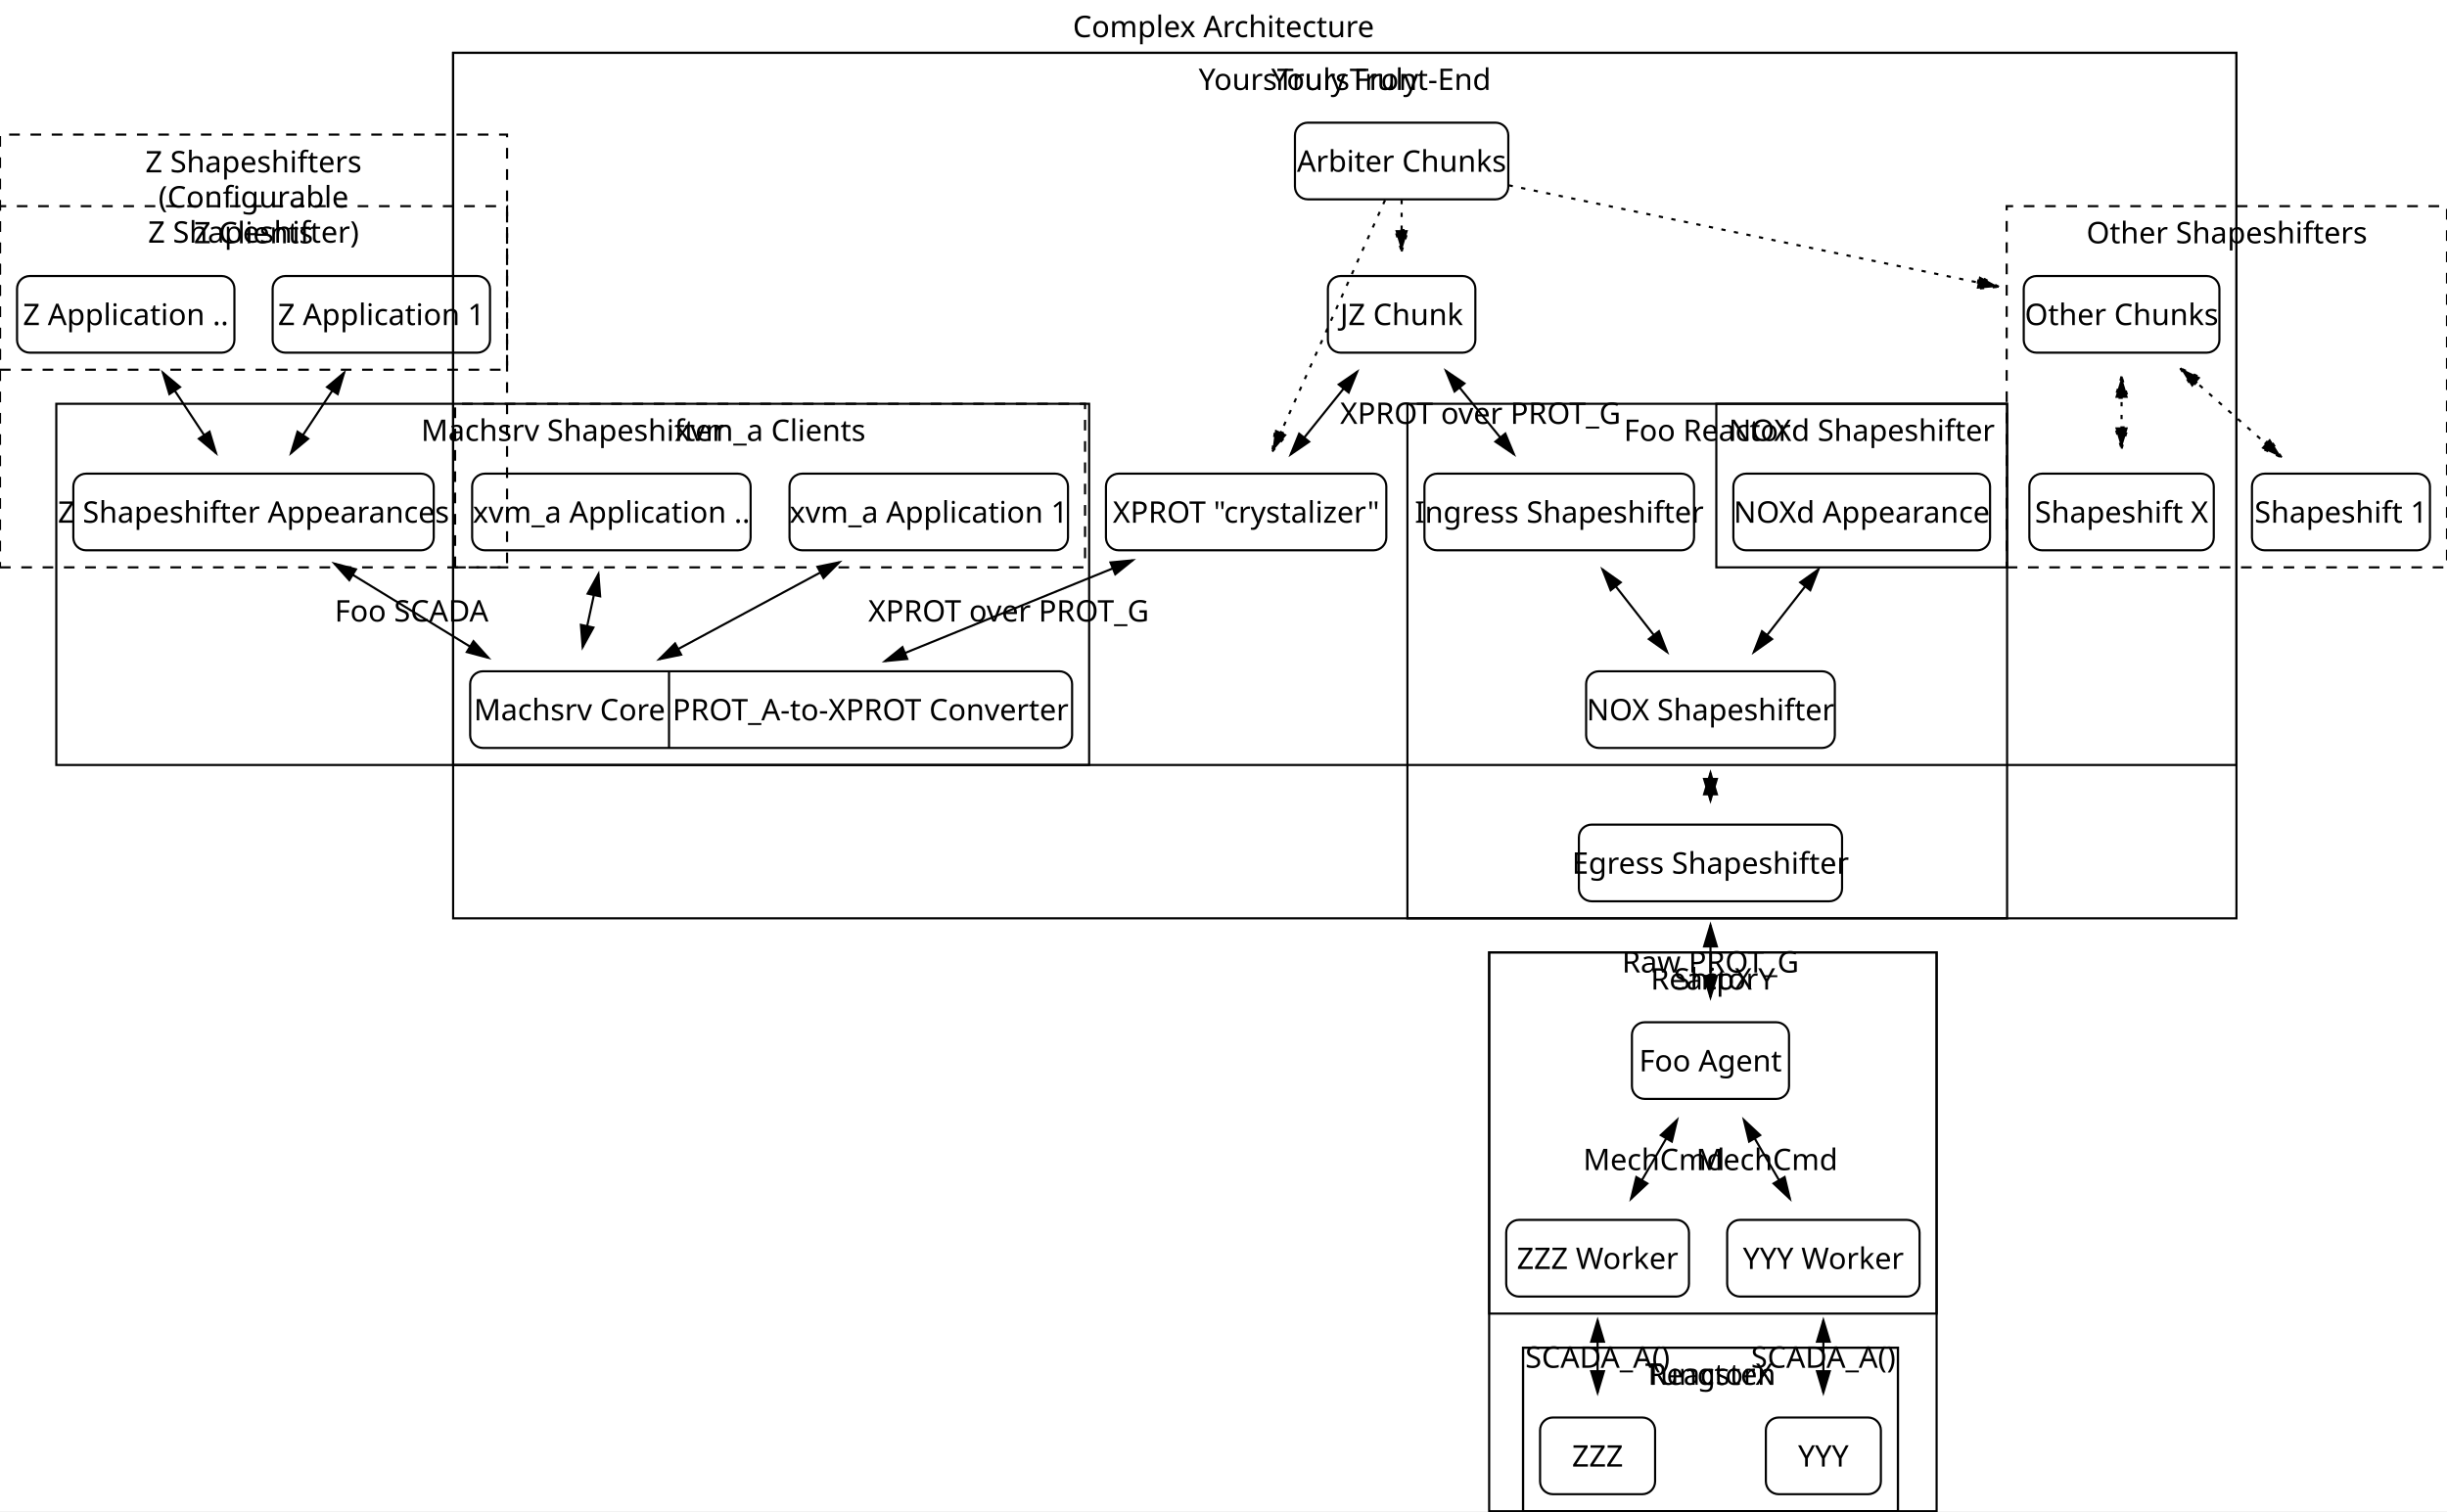
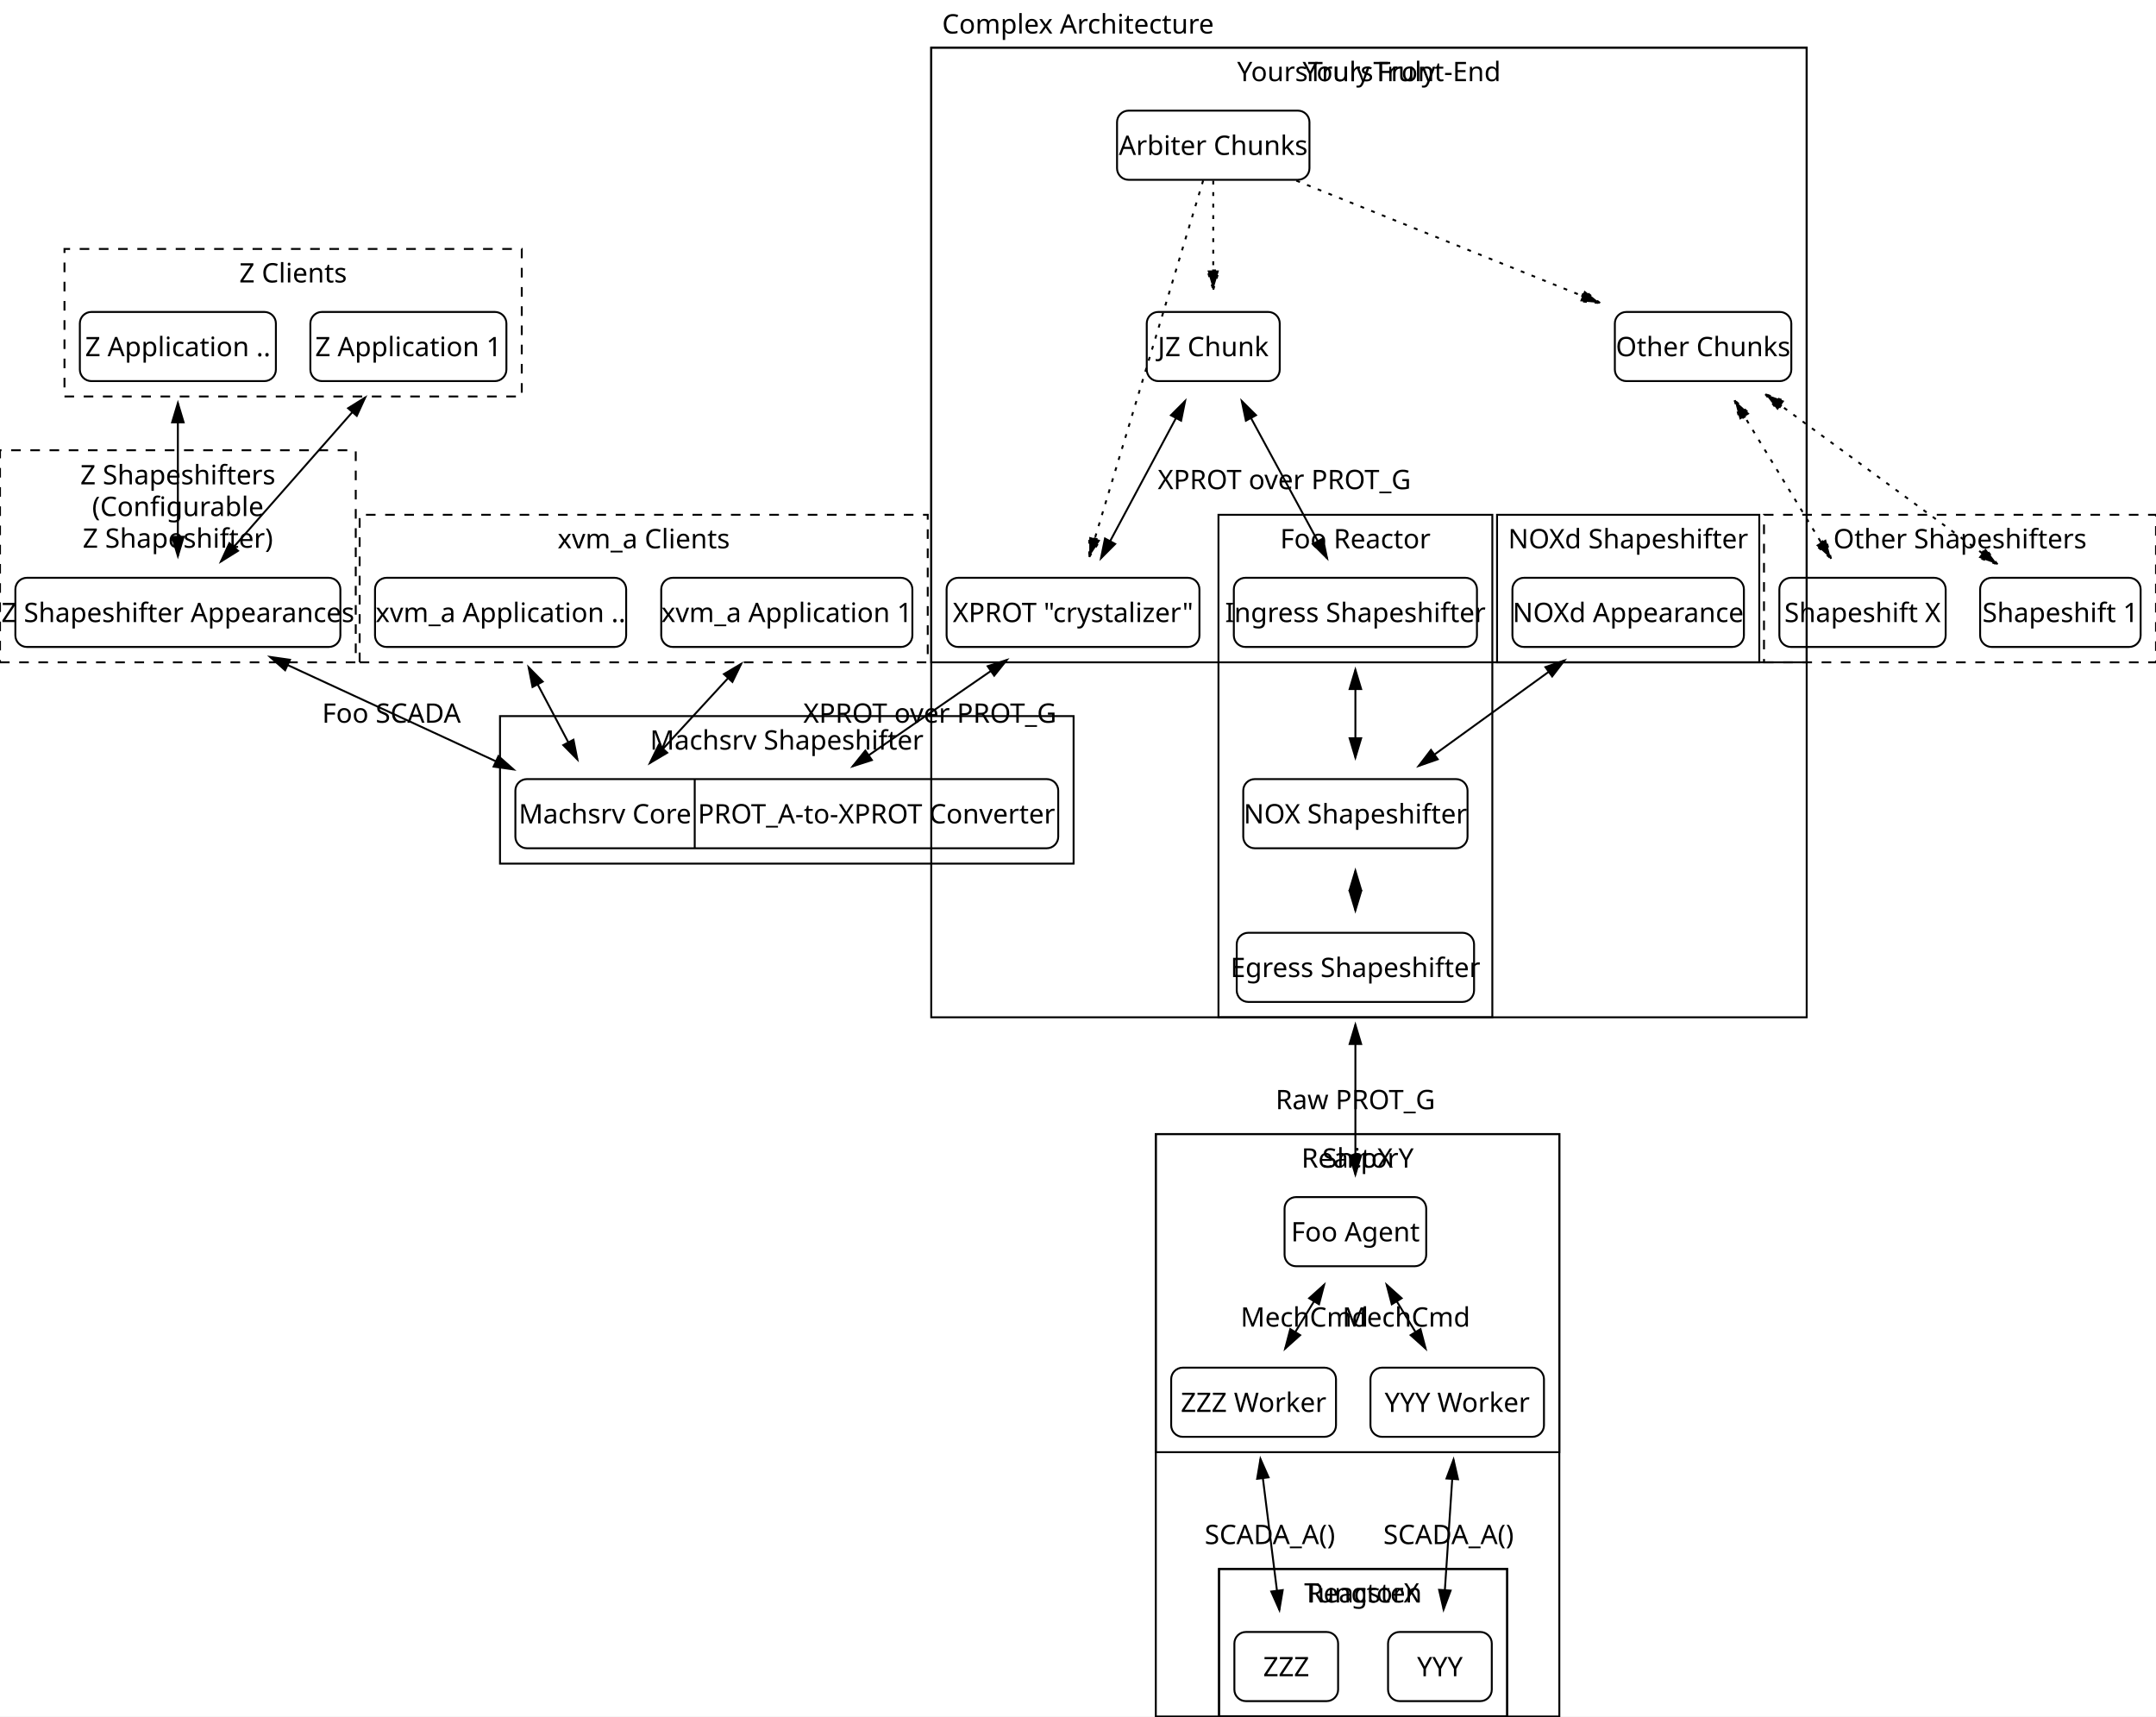
- <svg xmlns="http://www.w3.org/2000/svg" width="1148.808pt" height="709.6pt" viewBox="0 0 1148.808 709.6">
-   <rect x="0" y="0" width="1148.808" height="709.6" fill="white" />
-   <g transform="translate(0 709.6) scale(1 -1)">
-     <rect x="213.657" y="443.2" width="295.74" height="76.8" fill="none" stroke="black" stroke-dasharray="5,5" />
-     <text x="361.528" y="-502.55" transform="scale(1 -1)" text-anchor="middle" font-family="Times-Roman" font-size="14" fill="black">xvm_a Clients</text>
-     <rect x="0" y="536" width="238.055" height="76.8" fill="none" stroke="black" stroke-dasharray="5,5" />
-     <text x="119.028" y="-595.35" transform="scale(1 -1)" text-anchor="middle" font-family="Times-Roman" font-size="14" fill="black">Z Clients</text>
-     <rect x="0" y="443.2" width="238.055" height="203.2" fill="none" stroke="black" stroke-dasharray="5,5" />
-     <text x="119.028" y="-628.651" transform="scale(1 -1)" text-anchor="middle" font-family="Times-Roman" font-size="14" fill="black">Z Shapeshifters</text>
-     <text x="119.028" y="-612.15" transform="scale(1 -1)" text-anchor="middle" font-family="Times-Roman" font-size="14" fill="black">(Configurable</text>
-     <text x="119.028" y="-595.65" transform="scale(1 -1)" text-anchor="middle" font-family="Times-Roman" font-size="14" fill="black">Z Shapeshifter)</text>
-     <rect x="26.43" y="350.4" width="484.896" height="169.6" fill="none" stroke="black" />
-     <text x="268.878" y="-502.55" transform="scale(1 -1)" text-anchor="middle" font-family="Times-Roman" font-size="14" fill="black">Machsrv Shapeshifter</text>
-     <rect x="805.773" y="443.2" width="136.508" height="76.8" fill="none" stroke="black" />
-     <text x="874.028" y="-502.55" transform="scale(1 -1)" text-anchor="middle" font-family="Times-Roman" font-size="14" fill="black">NOXd Shapeshifter</text>
-     <rect x="212.729" y="278.4" width="837.231" height="406.4" fill="none" stroke="black" />
-     <text x="631.344" y="-667.35" transform="scale(1 -1)" text-anchor="middle" font-family="Times-Roman" font-size="14" fill="black">YoursTruly</text>
-     <rect x="660.743" y="278.4" width="281.539" height="241.6" fill="none" stroke="black" />
-     <text x="801.513" y="-502.55" transform="scale(1 -1)" text-anchor="middle" font-family="Times-Roman" font-size="14" fill="black">Foo Reactor</text>
-     <rect x="212.729" y="350.4" width="837.231" height="334.4" fill="none" stroke="black" />
-     <text x="631.344" y="-667.35" transform="scale(1 -1)" text-anchor="middle" font-family="Times-Roman" font-size="14" fill="black">YoursTruly Front-End</text>
-     <rect x="942.096" y="443.2" width="206.713" height="169.6" fill="none" stroke="black" stroke-dasharray="5,5" />
-     <text x="1045.452" y="-595.35" transform="scale(1 -1)" text-anchor="middle" font-family="Times-Roman" font-size="14" fill="black">Other Shapeshifters</text>
-     <rect x="699.126" y="0" width="210.066" height="262.4" fill="none" stroke="black" />
-     <text x="804.159" y="-244.95" transform="scale(1 -1)" text-anchor="middle" font-family="Times-Roman" font-size="14" fill="black">ShipX</text>
-     <rect x="715.028" y="0" width="176" height="76.8" fill="none" stroke="black" />
-     <text x="803.028" y="-59.35" transform="scale(1 -1)" text-anchor="middle" font-family="Times-Roman" font-size="14" fill="black">ReactorX</text>
-     <rect x="715.028" y="0" width="176" height="76.8" fill="none" stroke="black" />
-     <text x="803.028" y="-59.35" transform="scale(1 -1)" text-anchor="middle" font-family="Times-Roman" font-size="14" fill="black">Tungsten</text>
-     <rect x="699.126" y="92.8" width="210.066" height="169.6" fill="none" stroke="black" />
-     <text x="804.159" y="-244.95" transform="scale(1 -1)" text-anchor="middle" font-family="Times-Roman" font-size="14" fill="black">ReactorY</text>
-     <path d="M 161.548 534.548 C 153.725 522.708 144.517 508.773 136.673 496.904" fill="none" stroke="black" />
-     <polygon points="136.673,496.904 144.689,503.593 139.684,506.901" fill="black" stroke="black" />
-     <polygon points="161.548,534.548 153.532,527.859 158.538,524.551" fill="black" stroke="black" />
-     <path d="M 76.507 534.548 C 84.331 522.708 93.539 508.773 101.382 496.904" fill="none" stroke="black" />
-     <polygon points="101.382,496.904 98.372,506.901 93.366,503.593" fill="black" stroke="black" />
-     <polygon points="76.507,534.548 79.517,524.551 84.523,527.859" fill="black" stroke="black" />
-     <path d="M 157.022 444.95 C 179.185 431.388 207.056 414.332 229.247 400.752" fill="none" stroke="black" />
-     <polygon points="229.247,400.752 222.283,408.531 219.152,403.413" fill="black" stroke="black" />
-     <polygon points="157.022,444.95 163.986,437.171 167.117,442.289" fill="black" stroke="black" />
-     <text x="193.218" y="-417.75" transform="scale(1 -1)" text-anchor="middle" font-family="Times-Roman" font-size="14" fill="black">Foo SCADA</text>
-     <path d="M 394.003 445.57 C 368.231 431.692 335.346 413.984 309.552 400.094" fill="none" stroke="black" />
-     <polygon points="309.552,400.094 319.779,402.194 316.935,407.477" fill="black" stroke="black" />
-     <polygon points="394.003,445.57 383.776,443.47 386.621,438.188" fill="black" stroke="black" />
-     <path d="M 280.935 440.002 C 278.584 429.12 275.898 416.692 273.543 405.792" fill="none" stroke="black" />
-     <polygon points="273.543,405.792 278.588,414.933 272.723,416.201" fill="black" stroke="black" />
-     <polygon points="280.935,440.002 275.891,430.861 281.755,429.594" fill="black" stroke="black" />
-     <path d="M 752.374 442.18 C 761.865 430.042 773.136 415.628 782.633 403.482" fill="none" stroke="black" />
-     <polygon points="782.633,403.482 778.837,413.207 774.11,409.512" fill="black" stroke="black" />
-     <polygon points="752.374,442.18 756.17,432.455 760.897,436.15" fill="black" stroke="black" />
-     <path d="M 803.028 346.64 C 803.028 342.412 803.028 338.059 803.028 333.838" fill="none" stroke="black" />
-     <polygon points="803.028,333.838 806.028,343.838 800.028,343.838" fill="black" stroke="black" />
-     <polygon points="803.028,346.64 800.028,336.64 806.028,336.64" fill="black" stroke="black" />
-     <path d="M 853.682 442.18 C 844.19 430.042 832.92 415.628 823.422 403.482" fill="none" stroke="black" />
-     <polygon points="823.422,403.482 831.945,409.512 827.219,413.207" fill="black" stroke="black" />
-     <polygon points="853.682,442.18 845.159,436.15 849.885,432.455" fill="black" stroke="black" />
-     <path d="M 650.215 615.578 C 637.537 587.303 612.384 531.208 597.299 497.567" fill="none" stroke="black" stroke-dasharray="2,4" />
-     <polygon points="597.299,497.567 604.128,505.464 598.653,507.919" fill="black" stroke="black" stroke-dasharray="2,4" />
-     <path d="M 658.028 615.697 C 658.028 608.407 658.028 599.726 658.028 591.536" fill="none" stroke="black" stroke-dasharray="2,4" />
-     <polygon points="658.028,591.536 661.028,601.536 655.028,601.536" fill="black" stroke="black" stroke-dasharray="2,4" />
-     <path d="M 708.265 622.596 C 769.764 609.859 873.692 588.336 938.385 574.938" fill="none" stroke="black" stroke-dasharray="2,4" />
-     <polygon points="938.385,574.938 929.202,579.903 927.985,574.028" fill="black" stroke="black" stroke-dasharray="2,4" />
-     <path d="M 678.883 535.41 C 688.824 523.212 700.699 508.641 710.7 496.37" fill="none" stroke="black" />
-     <polygon points="710.7,496.37 706.708,506.017 702.057,502.226" fill="black" stroke="black" />
-     <polygon points="678.883,535.41 682.875,525.763 687.526,529.554" fill="black" stroke="black" />
-     <text x="695.028" y="-510.55" transform="scale(1 -1)" text-anchor="middle" font-family="Times-Roman" font-size="14" fill="black">XPROT over PROT_G</text>
-     <path d="M 637.109 534.98 C 627.35 522.842 615.762 508.428 605.997 496.282" fill="none" stroke="black" />
-     <polygon points="605.997,496.282 614.6,502.196 609.924,505.955" fill="black" stroke="black" />
-     <polygon points="637.109,534.98 628.505,529.066 633.181,525.307" fill="black" stroke="black" />
-     <path d="M 531.728 446.498 C 496.589 432.19 450.733 413.519 415.548 399.192" fill="none" stroke="black" />
-     <polygon points="415.548,399.192 425.941,400.185 423.679,405.742" fill="black" stroke="black" />
-     <polygon points="531.728,446.498 521.335,445.505 523.598,439.948" fill="black" stroke="black" />
-     <text x="473.528" y="-417.75" transform="scale(1 -1)" text-anchor="middle" font-family="Times-Roman" font-size="14" fill="black">XPROT over PROT_G</text>
-     <path d="M 1023.605 536.689 C 1038.316 523.721 1056.375 507.801 1071.133 494.791" fill="none" stroke="black" stroke-dasharray="2,4" />
-     <polygon points="1071.133,494.791 1065.615,503.654 1061.648,499.153" fill="black" stroke="black" stroke-dasharray="2,4" />
-     <polygon points="1023.605,536.689 1029.123,527.826 1033.091,532.326" fill="black" stroke="black" stroke-dasharray="2,4" />
-     <path d="M 996.028 532.802 C 996.028 522.036 996.028 509.756 996.028 498.941" fill="none" stroke="black" stroke-dasharray="2,4" />
-     <polygon points="996.028,498.941 999.028,508.941 993.028,508.941" fill="black" stroke="black" stroke-dasharray="2,4" />
-     <polygon points="996.028,532.802 993.028,522.802 999.028,522.802" fill="black" stroke="black" stroke-dasharray="2,4" />
-     <path d="M 787.334 183.714 C 780.529 172.055 772.576 158.43 765.765 146.762" fill="none" stroke="black" />
-     <polygon points="765.765,146.762 773.397,153.886 768.216,156.911" fill="black" stroke="black" />
-     <polygon points="787.334,183.714 779.702,176.59 784.884,173.565" fill="black" stroke="black" />
-     <text x="776.528" y="-160.15" transform="scale(1 -1)" text-anchor="middle" font-family="Times-Roman" font-size="14" fill="black">MechCmd</text>
-     <path d="M 818.721 183.714 C 825.526 172.055 833.479 158.43 840.29 146.762" fill="none" stroke="black" />
-     <polygon points="840.29,146.762 837.84,156.911 832.658,153.886" fill="black" stroke="black" />
-     <polygon points="818.721,183.714 821.171,173.565 826.353,176.59" fill="black" stroke="black" />
-     <text x="829.528" y="-160.15" transform="scale(1 -1)" text-anchor="middle" font-family="Times-Roman" font-size="14" fill="black">MechCmd</text>
-     <path d="M 750.028 89.602 C 750.028 78.836 750.028 66.556 750.028 55.741" fill="none" stroke="black" />
-     <polygon points="750.028,55.741 753.028,65.741 747.028,65.741" fill="black" stroke="black" />
-     <polygon points="750.028,89.602 747.028,79.602 753.028,79.602" fill="black" stroke="black" />
-     <text x="750.028" y="-67.35" transform="scale(1 -1)" text-anchor="middle" font-family="Times-Roman" font-size="14" fill="black">SCADA_A()</text>
-     <path d="M 856.028 89.602 C 856.028 78.836 856.028 66.556 856.028 55.741" fill="none" stroke="black" />
-     <polygon points="856.028,55.741 859.028,65.741 853.028,65.741" fill="black" stroke="black" />
-     <polygon points="856.028,89.602 853.028,79.602 859.028,79.602" fill="black" stroke="black" />
-     <text x="856.028" y="-67.35" transform="scale(1 -1)" text-anchor="middle" font-family="Times-Roman" font-size="14" fill="black">SCADA_A()</text>
-     <path d="M 803.028 275.202 C 803.028 264.436 803.028 252.156 803.028 241.341" fill="none" stroke="black" />
-     <polygon points="803.028,241.341 806.028,251.341 800.028,251.341" fill="black" stroke="black" />
-     <polygon points="803.028,275.202 800.028,265.202 806.028,265.202" fill="black" stroke="black" />
-     <text x="803.028" y="-252.95" transform="scale(1 -1)" text-anchor="middle" font-family="Times-Roman" font-size="14" fill="black">Raw PROT_G</text>
-     <rect x="221.657" y="451.2" width="130.74" height="36" rx="6" ry="6" fill="none" stroke="black" />
-     <text x="287.028" y="-464.15" transform="scale(1 -1)" text-anchor="middle" font-family="Times-Roman" font-size="14" fill="black">xvm_a Application ..</text>
-     <rect x="370.657" y="451.2" width="130.74" height="36" rx="6" ry="6" fill="none" stroke="black" />
-     <text x="436.028" y="-464.15" transform="scale(1 -1)" text-anchor="middle" font-family="Times-Roman" font-size="14" fill="black">xvm_a Application 1</text>
-     <rect x="8" y="544" width="102.055" height="36" rx="6" ry="6" fill="none" stroke="black" />
-     <text x="59.028" y="-556.95" transform="scale(1 -1)" text-anchor="middle" font-family="Times-Roman" font-size="14" fill="black">Z Application ..</text>
-     <rect x="128" y="544" width="102.055" height="36" rx="6" ry="6" fill="none" stroke="black" />
-     <text x="179.028" y="-556.95" transform="scale(1 -1)" text-anchor="middle" font-family="Times-Roman" font-size="14" fill="black">Z Application 1</text>
-     <rect x="34.43" y="451.2" width="169.196" height="36" rx="6" ry="6" fill="none" stroke="black" />
-     <text x="119.028" y="-464.15" transform="scale(1 -1)" text-anchor="middle" font-family="Times-Roman" font-size="14" fill="black">Z Shapeshifter Appearances</text>
-     <rect x="220.729" y="358.4" width="282.597" height="36" rx="6" ry="6" fill="none" stroke="black" />
-     <line x1="314.088" y1="358.4" x2="314.088" y2="394.4" stroke="black" />
-     <text x="267.408" y="-371.35" transform="scale(1 -1)" text-anchor="middle" font-family="Times-Roman" font-size="14" fill="black">Machsrv Core</text>
-     <text x="408.707" y="-371.35" transform="scale(1 -1)" text-anchor="middle" font-family="Times-Roman" font-size="14" fill="black">PROT_A-to-XPROT Converter</text>
-     <rect x="813.773" y="451.2" width="120.508" height="36" rx="6" ry="6" fill="none" stroke="black" />
-     <text x="874.028" y="-464.15" transform="scale(1 -1)" text-anchor="middle" font-family="Times-Roman" font-size="14" fill="black">NOXd Appearance</text>
-     <rect x="668.743" y="451.2" width="126.569" height="36" rx="6" ry="6" fill="none" stroke="black" />
-     <text x="732.028" y="-464.15" transform="scale(1 -1)" text-anchor="middle" font-family="Times-Roman" font-size="14" fill="black">Ingress Shapeshifter</text>
-     <rect x="744.649" y="358.4" width="116.758" height="36" rx="6" ry="6" fill="none" stroke="black" />
-     <text x="803.028" y="-371.35" transform="scale(1 -1)" text-anchor="middle" font-family="Times-Roman" font-size="14" fill="black">NOX Shapeshifter</text>
-     <rect x="741.252" y="286.4" width="123.552" height="36" rx="6" ry="6" fill="none" stroke="black" />
-     <text x="803.028" y="-299.35" transform="scale(1 -1)" text-anchor="middle" font-family="Times-Roman" font-size="14" fill="black">Egress Shapeshifter</text>
-     <rect x="950.096" y="544" width="91.864" height="36" rx="6" ry="6" fill="none" stroke="black" />
-     <text x="996.028" y="-556.95" transform="scale(1 -1)" text-anchor="middle" font-family="Times-Roman" font-size="14" fill="black">Other Chunks</text>
-     <rect x="519.216" y="451.2" width="131.624" height="36" rx="6" ry="6" fill="none" stroke="black" />
-     <text x="585.028" y="-464.15" transform="scale(1 -1)" text-anchor="middle" font-family="Times-Roman" font-size="14" fill="black">XPROT "crystalizer"</text>
-     <rect x="623.415" y="544" width="69.226" height="36" rx="6" ry="6" fill="none" stroke="black" />
-     <text x="658.028" y="-556.95" transform="scale(1 -1)" text-anchor="middle" font-family="Times-Roman" font-size="14" fill="black">JZ Chunk</text>
-     <rect x="607.944" y="616" width="100.167" height="36" rx="6" ry="6" fill="none" stroke="black" />
-     <text x="658.028" y="-628.95" transform="scale(1 -1)" text-anchor="middle" font-family="Times-Roman" font-size="14" fill="black">Arbiter Chunks</text>
-     <rect x="952.739" y="451.2" width="86.578" height="36" rx="6" ry="6" fill="none" stroke="black" />
-     <text x="996.028" y="-464.15" transform="scale(1 -1)" text-anchor="middle" font-family="Times-Roman" font-size="14" fill="black">Shapeshift X</text>
-     <rect x="1057.247" y="451.2" width="83.562" height="36" rx="6" ry="6" fill="none" stroke="black" />
-     <text x="1099.028" y="-464.15" transform="scale(1 -1)" text-anchor="middle" font-family="Times-Roman" font-size="14" fill="black">Shapeshift 1</text>
-     <rect x="723.028" y="8" width="54" height="36" rx="6" ry="6" fill="none" stroke="black" />
-     <text x="750.028" y="-20.95" transform="scale(1 -1)" text-anchor="middle" font-family="Times-Roman" font-size="14" fill="black">ZZZ</text>
-     <rect x="829.028" y="8" width="54" height="36" rx="6" ry="6" fill="none" stroke="black" />
-     <text x="856.028" y="-20.95" transform="scale(1 -1)" text-anchor="middle" font-family="Times-Roman" font-size="14" fill="black">YYY</text>
-     <rect x="707.126" y="100.8" width="85.804" height="36" rx="6" ry="6" fill="none" stroke="black" />
-     <text x="750.028" y="-113.75" transform="scale(1 -1)" text-anchor="middle" font-family="Times-Roman" font-size="14" fill="black">ZZZ Worker</text>
-     <rect x="810.863" y="100.8" width="90.329" height="36" rx="6" ry="6" fill="none" stroke="black" />
-     <text x="856.028" y="-113.75" transform="scale(1 -1)" text-anchor="middle" font-family="Times-Roman" font-size="14" fill="black">YYY Worker</text>
-     <rect x="766.152" y="193.6" width="73.751" height="36" rx="6" ry="6" fill="none" stroke="black" />
-     <text x="803.028" y="-206.55" transform="scale(1 -1)" text-anchor="middle" font-family="Times-Roman" font-size="14" fill="black">Foo Agent</text>
-     <text x="574.404" y="-692.15" transform="scale(1 -1)" text-anchor="middle" font-family="Times-Roman" font-size="14" fill="black">Complex Architecture</text>
+ <svg xmlns="http://www.w3.org/2000/svg" width="1122.379pt" height="893.6pt" viewBox="0 0 1122.379 893.6">
+   <rect x="0" y="0" width="1122.379" height="893.6" fill="white" />
+   <g transform="translate(0 893.6) scale(1 -1)">
+     <rect x="187.228" y="548.8" width="295.74" height="76.8" fill="none" stroke="black" stroke-dasharray="5,5" />
+     <text x="335.098" y="-608.15" transform="scale(1 -1)" text-anchor="middle" font-family="Times-Roman" font-size="14" fill="black">xvm_a Clients</text>
+     <rect x="33.57" y="687.2" width="238.055" height="76.8" fill="none" stroke="black" stroke-dasharray="5,5" />
+     <text x="152.598" y="-746.55" transform="scale(1 -1)" text-anchor="middle" font-family="Times-Roman" font-size="14" fill="black">Z Clients</text>
+     <rect x="0" y="548.8" width="185.196" height="110.4" fill="none" stroke="black" stroke-dasharray="5,5" />
+     <text x="92.598" y="-641.451" transform="scale(1 -1)" text-anchor="middle" font-family="Times-Roman" font-size="14" fill="black">Z Shapeshifters</text>
+     <text x="92.598" y="-624.95" transform="scale(1 -1)" text-anchor="middle" font-family="Times-Roman" font-size="14" fill="black">(Configurable</text>
+     <text x="92.598" y="-608.45" transform="scale(1 -1)" text-anchor="middle" font-family="Times-Roman" font-size="14" fill="black">Z Shapeshifter)</text>
+     <rect x="260.299" y="444" width="298.597" height="76.8" fill="none" stroke="black" />
+     <text x="409.598" y="-503.35" transform="scale(1 -1)" text-anchor="middle" font-family="Times-Roman" font-size="14" fill="black">Machsrv Shapeshifter</text>
+     <rect x="779.344" y="548.8" width="136.508" height="76.8" fill="none" stroke="black" />
+     <text x="847.598" y="-608.15" transform="scale(1 -1)" text-anchor="middle" font-family="Times-Roman" font-size="14" fill="black">NOXd Shapeshifter</text>
+     <rect x="484.786" y="364" width="455.744" height="504.8" fill="none" stroke="black" />
+     <text x="712.658" y="-851.35" transform="scale(1 -1)" text-anchor="middle" font-family="Times-Roman" font-size="14" fill="black">YoursTruly</text>
+     <rect x="634.313" y="364" width="142.569" height="261.6" fill="none" stroke="black" />
+     <text x="705.598" y="-608.15" transform="scale(1 -1)" text-anchor="middle" font-family="Times-Roman" font-size="14" fill="black">Foo Reactor</text>
+     <rect x="484.786" y="548.8" width="455.744" height="320" fill="none" stroke="black" />
+     <text x="712.658" y="-851.35" transform="scale(1 -1)" text-anchor="middle" font-family="Times-Roman" font-size="14" fill="black">YoursTruly Front-End</text>
+     <rect x="918.309" y="548.8" width="204.07" height="76.8" fill="none" stroke="black" stroke-dasharray="5,5" />
+     <text x="1020.344" y="-608.15" transform="scale(1 -1)" text-anchor="middle" font-family="Times-Roman" font-size="14" fill="black">Other Shapeshifters</text>
+     <rect x="601.696" y="0" width="210.066" height="303.2" fill="none" stroke="black" />
+     <text x="706.729" y="-285.75" transform="scale(1 -1)" text-anchor="middle" font-family="Times-Roman" font-size="14" fill="black">ShipX</text>
+     <rect x="634.598" y="0" width="150" height="76.8" fill="none" stroke="black" />
+     <text x="709.598" y="-59.35" transform="scale(1 -1)" text-anchor="middle" font-family="Times-Roman" font-size="14" fill="black">ReactorX</text>
+     <rect x="634.598" y="0" width="150" height="76.8" fill="none" stroke="black" />
+     <text x="709.598" y="-59.35" transform="scale(1 -1)" text-anchor="middle" font-family="Times-Roman" font-size="14" fill="black">Tungsten</text>
+     <rect x="601.696" y="137.6" width="210.066" height="165.6" fill="none" stroke="black" />
+     <text x="706.729" y="-285.75" transform="scale(1 -1)" text-anchor="middle" font-family="Times-Roman" font-size="14" fill="black">ReactorY</text>
+     <path d="M 190.088 686.613 C 168.627 662.22 136.489 625.69 115.048 601.319" fill="none" stroke="black" />
+     <polygon points="115.048,601.319 123.906,606.845 119.401,610.808" fill="black" stroke="black" />
+     <polygon points="190.088,686.613 181.23,681.087 185.735,677.124" fill="black" stroke="black" />
+     <path d="M 92.598 683.714 C 92.598 660.361 92.598 627.472 92.598 604.155" fill="none" stroke="black" />
+     <polygon points="92.598,604.155 95.598,614.155 89.598,614.155" fill="black" stroke="black" />
+     <polygon points="92.598,683.714 89.598,673.714 95.598,673.714" fill="black" stroke="black" />
+     <path d="M 140.615 551.603 C 178.095 534.277 229.907 510.326 267.301 493.04" fill="none" stroke="black" />
+     <polygon points="267.301,493.04 259.483,499.959 256.965,494.513" fill="black" stroke="black" />
+     <polygon points="140.615,551.603 148.433,544.684 150.951,550.13" fill="black" stroke="black" />
+     <text x="203.788" y="-517.35" transform="scale(1 -1)" text-anchor="middle" font-family="Times-Roman" font-size="14" fill="black">Foo SCADA</text>
+     <path d="M 385.841 547.989 C 371.315 532.207 352.812 512.105 338.356 496.399" fill="none" stroke="black" />
+     <polygon points="338.356,496.399 347.336,501.725 342.921,505.788" fill="black" stroke="black" />
+     <polygon points="385.841,547.989 376.861,542.663 381.276,538.6" fill="black" stroke="black" />
+     <path d="M 275.201 546.194 C 283.064 531.331 292.728 513.063 300.561 498.254" fill="none" stroke="black" />
+     <polygon points="300.561,498.254 298.537,508.496 293.233,505.691" fill="black" stroke="black" />
+     <polygon points="275.201,546.194 277.226,535.952 282.529,538.757" fill="black" stroke="black" />
+     <path d="M 705.598 544.891 C 705.598 530.616 705.598 513.459 705.598 499.271" fill="none" stroke="black" />
+     <polygon points="705.598,499.271 708.598,509.271 702.598,509.271" fill="black" stroke="black" />
+     <polygon points="705.598,544.891 702.598,534.891 708.598,534.891" fill="black" stroke="black" />
+     <path d="M 705.598 440.231 C 705.598 433.521 705.598 426.376 705.598 419.67" fill="none" stroke="black" />
+     <polygon points="705.598,419.67 708.598,429.67 702.598,429.67" fill="black" stroke="black" />
+     <polygon points="705.598,440.231 702.598,430.231 708.598,430.231" fill="black" stroke="black" />
+     <path d="M 814.374 549.748 C 791.548 533.223 761.373 511.378 738.596 494.889" fill="none" stroke="black" />
+     <polygon points="738.596,494.889 748.455,498.323 744.937,503.183" fill="black" stroke="black" />
+     <polygon points="814.374,549.748 804.514,546.314 808.033,541.453" fill="black" stroke="black" />
+     <path d="M 626.348 799.653 C 613.852 758.366 582.255 653.967 567.041 603.696" fill="none" stroke="black" stroke-dasharray="2,4" />
+     <polygon points="567.041,603.696 572.809,612.398 567.066,614.136" fill="black" stroke="black" stroke-dasharray="2,4" />
+     <path d="M 631.598 799.561 C 631.598 784.035 631.598 761.025 631.598 742.806" fill="none" stroke="black" stroke-dasharray="2,4" />
+     <polygon points="631.598,742.806 634.598,752.806 628.598,752.806" fill="black" stroke="black" stroke-dasharray="2,4" />
+     <path d="M 674.855 799.561 C 718.49 781.971 785.951 754.774 832.962 735.823" fill="none" stroke="black" stroke-dasharray="2,4" />
+     <polygon points="832.962,735.823 824.809,742.344 822.566,736.779" fill="black" stroke="black" stroke-dasharray="2,4" />
+     <path d="M 646.455 684.814 C 659.36 661.028 677.948 626.764 690.827 603.026" fill="none" stroke="black" />
+     <polygon points="690.827,603.026 688.696,613.246 683.422,610.385" fill="black" stroke="black" />
+     <polygon points="646.455,684.814 648.587,674.593 653.861,677.455" fill="black" stroke="black" />
+     <text x="668.598" y="-638.95" transform="scale(1 -1)" text-anchor="middle" font-family="Times-Roman" font-size="14" fill="black">XPROT over PROT_G</text>
+     <path d="M 616.941 684.814 C 604.211 661.028 585.873 626.764 573.169 603.026" fill="none" stroke="black" />
+     <polygon points="573.169,603.026 580.532,610.427 575.242,613.258" fill="black" stroke="black" />
+     <polygon points="616.941,684.814 609.577,677.413 614.867,674.581" fill="black" stroke="black" />
+     <path d="M 524.095 549.996 C 500.01 533.379 467.998 511.292 443.947 494.698" fill="none" stroke="black" />
+     <polygon points="443.947,494.698 453.881,497.908 450.474,502.847" fill="black" stroke="black" />
+     <polygon points="524.095,549.996 514.161,546.786 517.568,541.847" fill="black" stroke="black" />
+     <text x="484.098" y="-517.35" transform="scale(1 -1)" text-anchor="middle" font-family="Times-Roman" font-size="14" fill="black">XPROT over PROT_G</text>
+     <path d="M 919.067 688.389 C 952.979 663.52 1005.877 624.729 1039.881 599.793" fill="none" stroke="black" stroke-dasharray="2,4" />
+     <polygon points="1039.881,599.793 1033.591,608.125 1030.042,603.287" fill="black" stroke="black" stroke-dasharray="2,4" />
+     <polygon points="919.067,688.389 925.357,680.056 928.905,684.895" fill="black" stroke="black" stroke-dasharray="2,4" />
+     <path d="M 903.041 685.177 C 917.579 661.287 938.673 626.621 953.197 602.752" fill="none" stroke="black" stroke-dasharray="2,4" />
+     <polygon points="953.197,602.752 950.562,612.855 945.436,609.736" fill="black" stroke="black" stroke-dasharray="2,4" />
+     <polygon points="903.041,685.177 905.677,675.075 910.803,678.194" fill="black" stroke="black" stroke-dasharray="2,4" />
+     <path d="M 689.304 224.714 C 682.877 214.189 675.504 202.114 669.061 191.562" fill="none" stroke="black" />
+     <polygon points="669.061,191.562 676.832,198.533 671.711,201.66" fill="black" stroke="black" />
+     <polygon points="689.304,224.714 681.532,217.743 686.653,214.616" fill="black" stroke="black" />
+     <text x="679.098" y="-202.95" transform="scale(1 -1)" text-anchor="middle" font-family="Times-Roman" font-size="14" fill="black">MechCmd</text>
+     <path d="M 721.892 224.714 C 728.319 214.189 735.692 202.114 742.135 191.562" fill="none" stroke="black" />
+     <polygon points="742.135,191.562 739.484,201.66 734.363,198.533" fill="black" stroke="black" />
+     <polygon points="721.892,224.714 724.543,214.616 729.664,217.743" fill="black" stroke="black" />
+     <text x="732.098" y="-202.95" transform="scale(1 -1)" text-anchor="middle" font-family="Times-Roman" font-size="14" fill="black">MechCmd</text>
+     <path d="M 656.177 134.047 C 659.073 110.953 663.13 78.593 666.024 55.51" fill="none" stroke="black" />
+     <polygon points="666.024,55.51 667.756,65.805 661.803,65.059" fill="black" stroke="black" />
+     <polygon points="656.177,134.047 654.445,123.752 660.398,124.498" fill="black" stroke="black" />
+     <text x="661.098" y="-89.75" transform="scale(1 -1)" text-anchor="middle" font-family="Times-Roman" font-size="14" fill="black">SCADA_A()</text>
+     <path d="M 756.678 133.682 C 755.153 110.7 753.03 78.715 751.507 55.772" fill="none" stroke="black" />
+     <polygon points="751.507,55.772 755.163,65.552 749.176,65.949" fill="black" stroke="black" />
+     <polygon points="756.678,133.682 753.023,123.902 759.01,123.505" fill="black" stroke="black" />
+     <text x="754.098" y="-89.75" transform="scale(1 -1)" text-anchor="middle" font-family="Times-Roman" font-size="14" fill="black">SCADA_A()</text>
+     <path d="M 705.598 360.082 C 705.598 337.1 705.598 305.115 705.598 282.172" fill="none" stroke="black" />
+     <polygon points="705.598,282.172 708.598,292.172 702.598,292.172" fill="black" stroke="black" />
+     <polygon points="705.598,360.082 702.598,350.082 708.598,350.082" fill="black" stroke="black" />
+     <text x="705.598" y="-316.15" transform="scale(1 -1)" text-anchor="middle" font-family="Times-Roman" font-size="14" fill="black">Raw PROT_G</text>
+     <rect x="195.228" y="556.8" width="130.74" height="36" rx="6" ry="6" fill="none" stroke="black" />
+     <text x="260.598" y="-569.75" transform="scale(1 -1)" text-anchor="middle" font-family="Times-Roman" font-size="14" fill="black">xvm_a Application ..</text>
+     <rect x="344.228" y="556.8" width="130.74" height="36" rx="6" ry="6" fill="none" stroke="black" />
+     <text x="409.598" y="-569.75" transform="scale(1 -1)" text-anchor="middle" font-family="Times-Roman" font-size="14" fill="black">xvm_a Application 1</text>
+     <rect x="41.57" y="695.2" width="102.055" height="36" rx="6" ry="6" fill="none" stroke="black" />
+     <text x="92.598" y="-708.15" transform="scale(1 -1)" text-anchor="middle" font-family="Times-Roman" font-size="14" fill="black">Z Application ..</text>
+     <rect x="161.57" y="695.2" width="102.055" height="36" rx="6" ry="6" fill="none" stroke="black" />
+     <text x="212.598" y="-708.15" transform="scale(1 -1)" text-anchor="middle" font-family="Times-Roman" font-size="14" fill="black">Z Application 1</text>
+     <rect x="8" y="556.8" width="169.196" height="36" rx="6" ry="6" fill="none" stroke="black" />
+     <text x="92.598" y="-569.75" transform="scale(1 -1)" text-anchor="middle" font-family="Times-Roman" font-size="14" fill="black">Z Shapeshifter Appearances</text>
+     <rect x="268.299" y="452" width="282.597" height="36" rx="6" ry="6" fill="none" stroke="black" />
+     <line x1="361.658" y1="452" x2="361.658" y2="488" stroke="black" />
+     <text x="314.979" y="-464.95" transform="scale(1 -1)" text-anchor="middle" font-family="Times-Roman" font-size="14" fill="black">Machsrv Core</text>
+     <text x="456.277" y="-464.95" transform="scale(1 -1)" text-anchor="middle" font-family="Times-Roman" font-size="14" fill="black">PROT_A-to-XPROT Converter</text>
+     <rect x="787.344" y="556.8" width="120.508" height="36" rx="6" ry="6" fill="none" stroke="black" />
+     <text x="847.598" y="-569.75" transform="scale(1 -1)" text-anchor="middle" font-family="Times-Roman" font-size="14" fill="black">NOXd Appearance</text>
+     <rect x="642.313" y="556.8" width="126.569" height="36" rx="6" ry="6" fill="none" stroke="black" />
+     <text x="705.598" y="-569.75" transform="scale(1 -1)" text-anchor="middle" font-family="Times-Roman" font-size="14" fill="black">Ingress Shapeshifter</text>
+     <rect x="647.219" y="452" width="116.758" height="36" rx="6" ry="6" fill="none" stroke="black" />
+     <text x="705.598" y="-464.95" transform="scale(1 -1)" text-anchor="middle" font-family="Times-Roman" font-size="14" fill="black">NOX Shapeshifter</text>
+     <rect x="643.822" y="372" width="123.552" height="36" rx="6" ry="6" fill="none" stroke="black" />
+     <text x="705.598" y="-384.95" transform="scale(1 -1)" text-anchor="middle" font-family="Times-Roman" font-size="14" fill="black">Egress Shapeshifter</text>
+     <rect x="840.666" y="695.2" width="91.864" height="36" rx="6" ry="6" fill="none" stroke="black" />
+     <text x="886.598" y="-708.15" transform="scale(1 -1)" text-anchor="middle" font-family="Times-Roman" font-size="14" fill="black">Other Chunks</text>
+     <rect x="492.786" y="556.8" width="131.624" height="36" rx="6" ry="6" fill="none" stroke="black" />
+     <text x="558.598" y="-569.75" transform="scale(1 -1)" text-anchor="middle" font-family="Times-Roman" font-size="14" fill="black">XPROT "crystalizer"</text>
+     <rect x="596.985" y="695.2" width="69.226" height="36" rx="6" ry="6" fill="none" stroke="black" />
+     <text x="631.598" y="-708.15" transform="scale(1 -1)" text-anchor="middle" font-family="Times-Roman" font-size="14" fill="black">JZ Chunk</text>
+     <rect x="581.515" y="800" width="100.167" height="36" rx="6" ry="6" fill="none" stroke="black" />
+     <text x="631.598" y="-812.95" transform="scale(1 -1)" text-anchor="middle" font-family="Times-Roman" font-size="14" fill="black">Arbiter Chunks</text>
+     <rect x="926.309" y="556.8" width="86.578" height="36" rx="6" ry="6" fill="none" stroke="black" />
+     <text x="969.598" y="-569.75" transform="scale(1 -1)" text-anchor="middle" font-family="Times-Roman" font-size="14" fill="black">Shapeshift X</text>
+     <rect x="1030.817" y="556.8" width="83.562" height="36" rx="6" ry="6" fill="none" stroke="black" />
+     <text x="1072.598" y="-569.75" transform="scale(1 -1)" text-anchor="middle" font-family="Times-Roman" font-size="14" fill="black">Shapeshift 1</text>
+     <rect x="642.598" y="8" width="54" height="36" rx="6" ry="6" fill="none" stroke="black" />
+     <text x="669.598" y="-20.95" transform="scale(1 -1)" text-anchor="middle" font-family="Times-Roman" font-size="14" fill="black">ZZZ</text>
+     <rect x="722.598" y="8" width="54" height="36" rx="6" ry="6" fill="none" stroke="black" />
+     <text x="749.598" y="-20.95" transform="scale(1 -1)" text-anchor="middle" font-family="Times-Roman" font-size="14" fill="black">YYY</text>
+     <rect x="609.696" y="145.6" width="85.804" height="36" rx="6" ry="6" fill="none" stroke="black" />
+     <text x="652.598" y="-158.55" transform="scale(1 -1)" text-anchor="middle" font-family="Times-Roman" font-size="14" fill="black">ZZZ Worker</text>
+     <rect x="713.434" y="145.6" width="90.329" height="36" rx="6" ry="6" fill="none" stroke="black" />
+     <text x="758.598" y="-158.55" transform="scale(1 -1)" text-anchor="middle" font-family="Times-Roman" font-size="14" fill="black">YYY Worker</text>
+     <rect x="668.722" y="234.4" width="73.751" height="36" rx="6" ry="6" fill="none" stroke="black" />
+     <text x="705.598" y="-247.35" transform="scale(1 -1)" text-anchor="middle" font-family="Times-Roman" font-size="14" fill="black">Foo Agent</text>
+     <text x="561.189" y="-876.15" transform="scale(1 -1)" text-anchor="middle" font-family="Times-Roman" font-size="14" fill="black">Complex Architecture</text>
  </g>
</svg>
